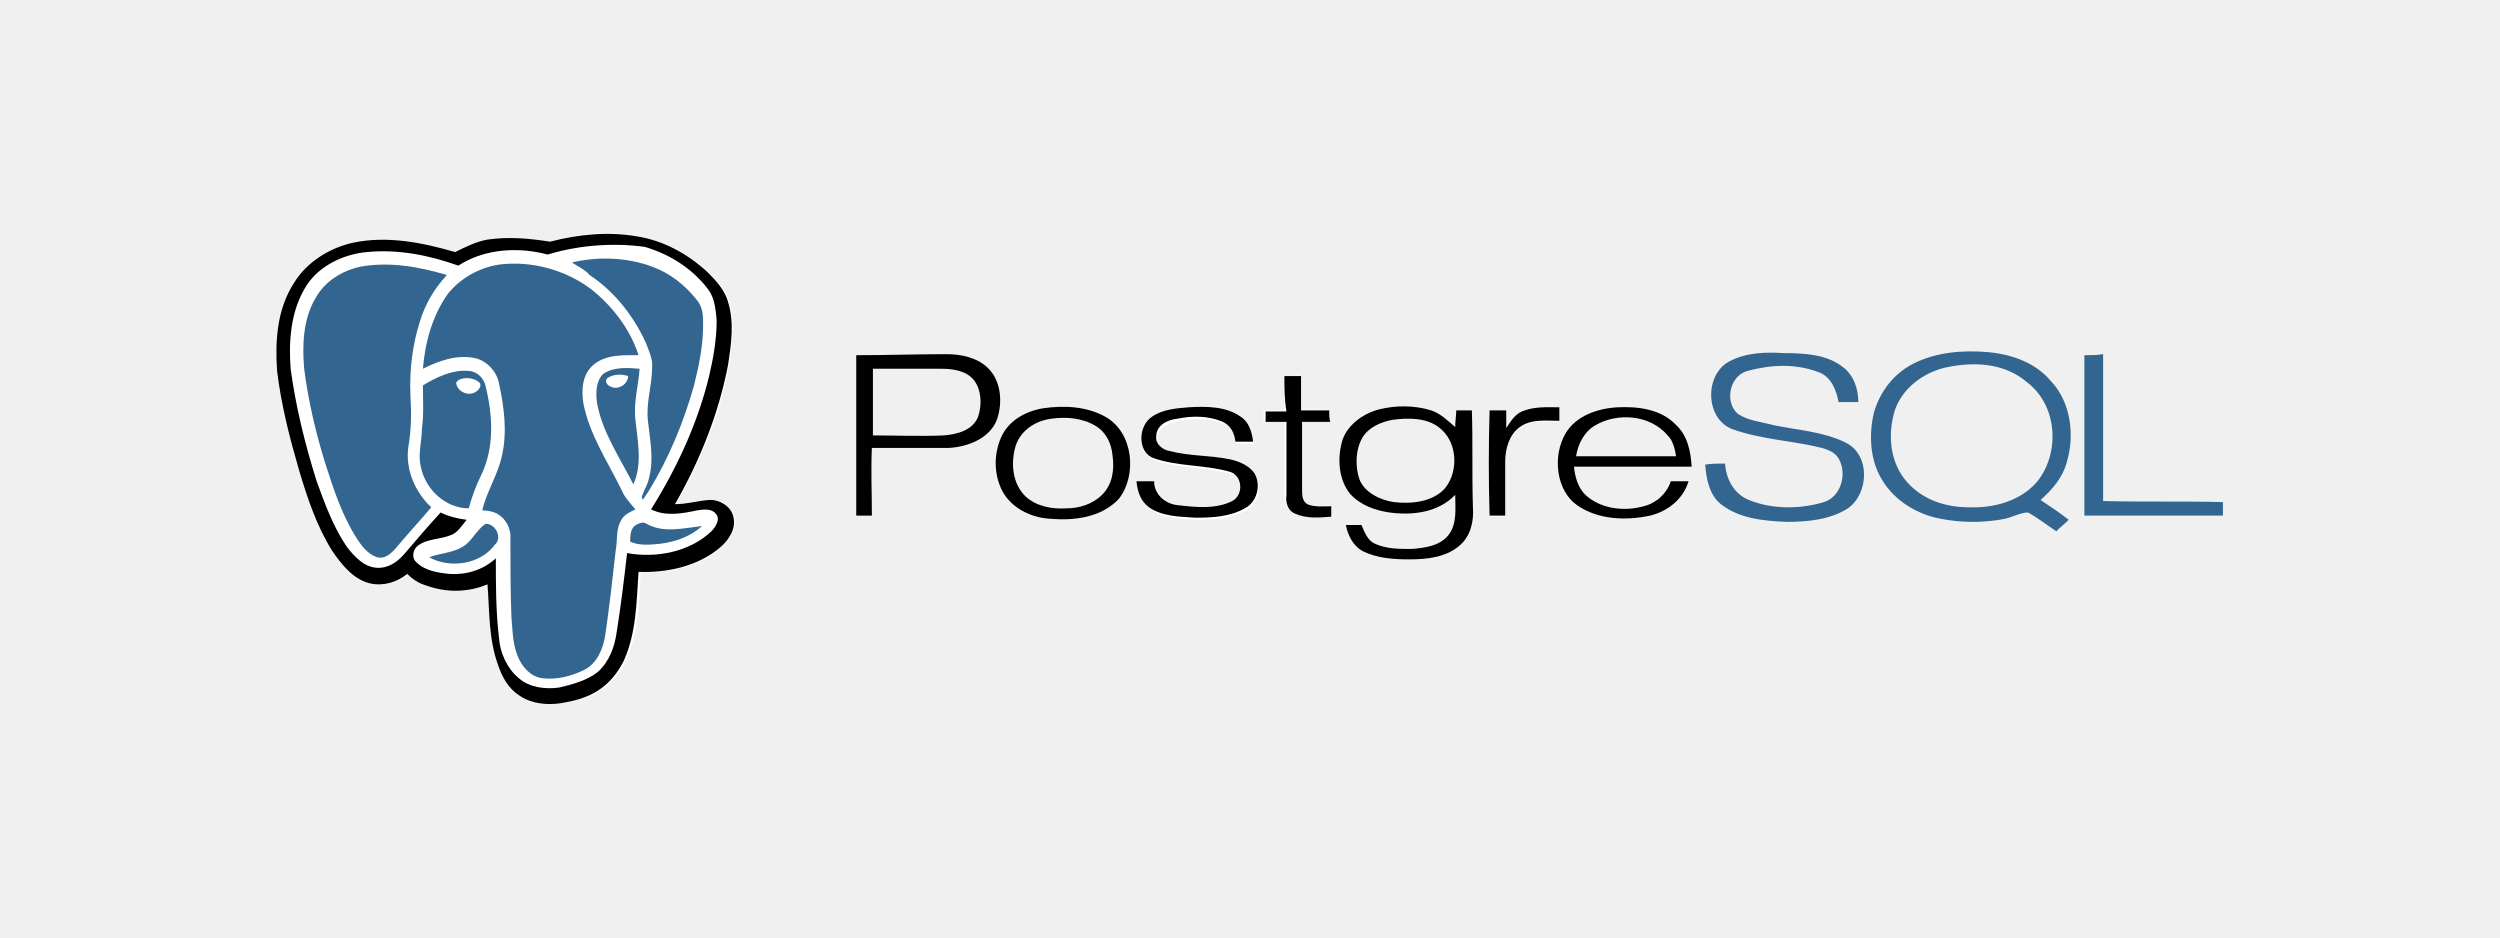
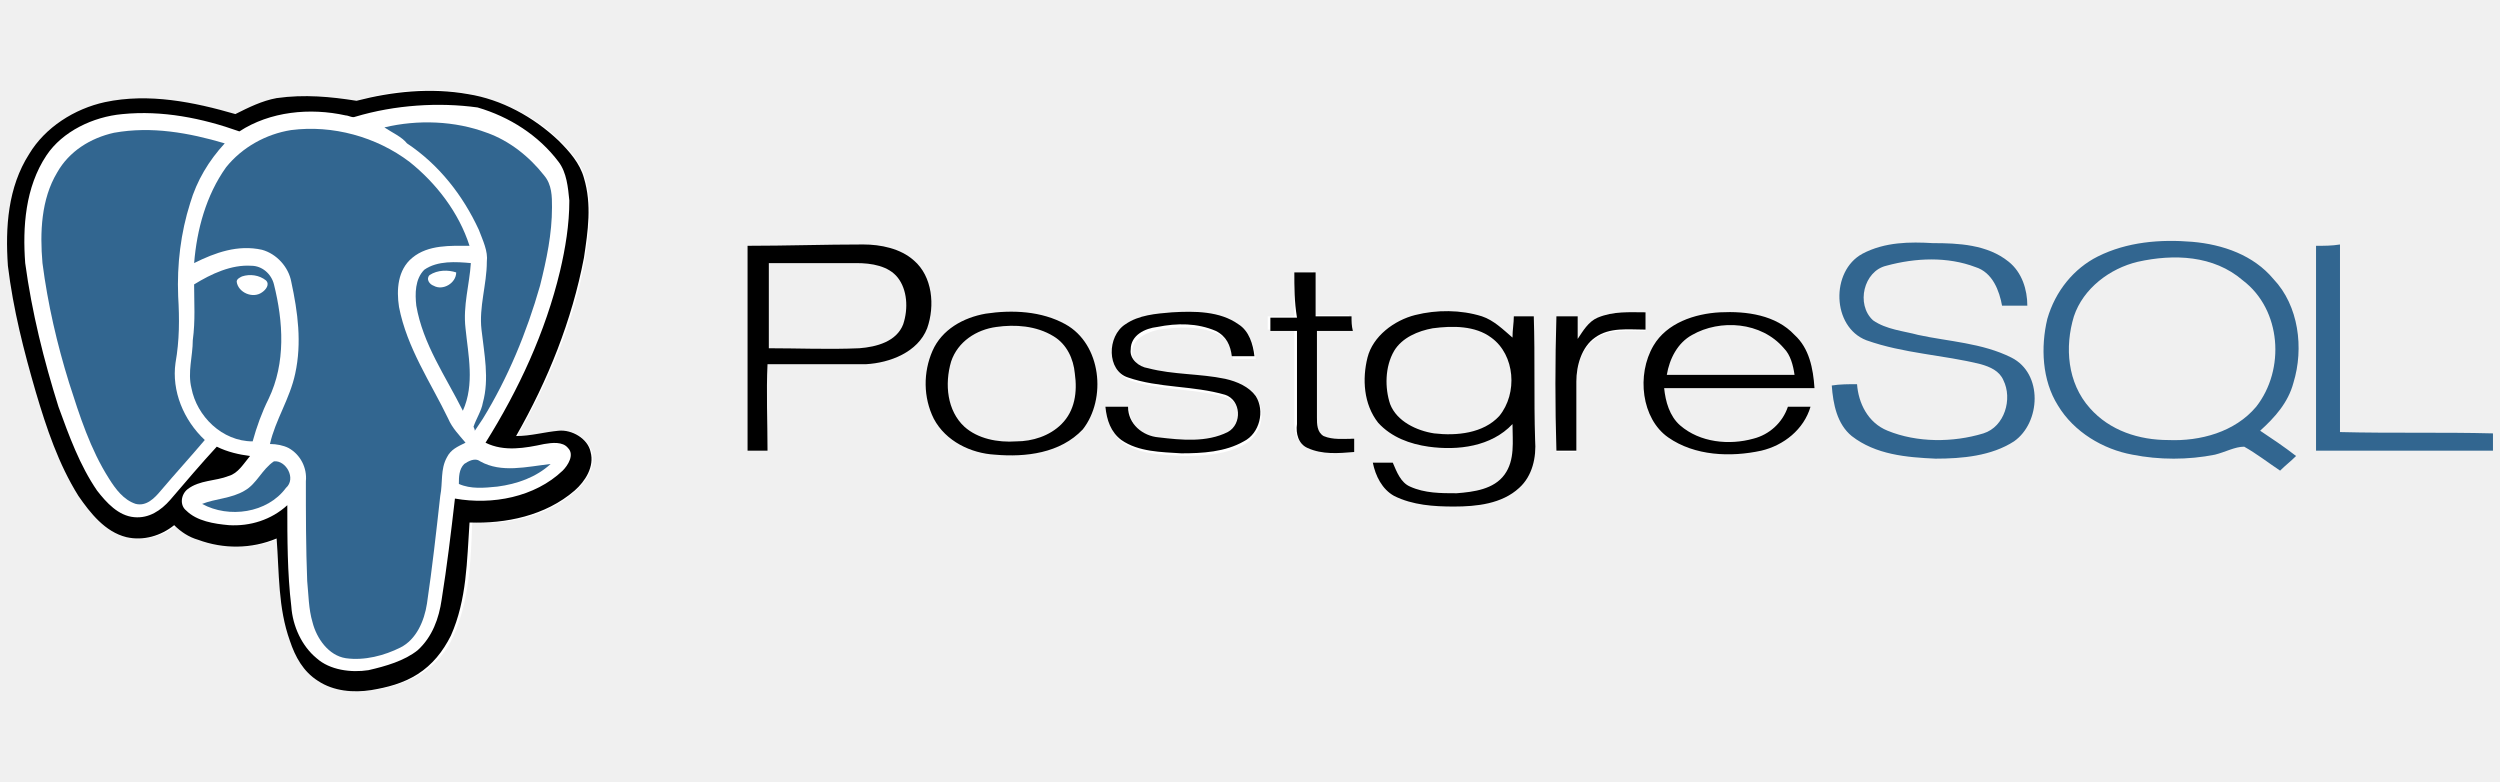
- <svg xmlns="http://www.w3.org/2000/svg" version="1.1" x="0px" y="0px" viewBox="0 0 240 90" enable-background="new 0 0 240 90" xml:space="preserve">
-   <g id="Layer_2" display="none">
-     <rect x="-10" display="inline" fill="none" stroke="#E8E7E7" stroke-width="1.128" stroke-miterlimit="10" width="260" height="90" />
-   </g>
-   <g id="Layer_1">
-     <g>
-       <path fill="#326690" d="M166,34.7c-2.4,1.3-2.3,5.5,0.3,6.5c2.8,1,5.8,1.1,8.6,1.8c0.7,0.2,1.4,0.5,1.7,1.2c0.7,1.4,0.1,3.5-1.5,4    c-2.3,0.7-5,0.7-7.2-0.2c-1.5-0.6-2.2-2.1-2.3-3.5c-0.6,0-1.3,0-1.9,0.1c0.1,1.4,0.4,2.9,1.5,3.8c1.8,1.4,4.1,1.6,6.3,1.7    c2,0,4.2-0.2,5.9-1.3c2-1.4,2.2-5.1-0.2-6.3c-2.2-1.1-4.7-1.2-7-1.7c-1.1-0.3-2.4-0.4-3.4-1.1c-1.3-1.2-0.7-3.7,1-4.1    c2.2-0.6,4.6-0.7,6.7,0.1c1.3,0.4,1.8,1.8,2,2.9c0.6,0,1.2,0,1.9,0c0-1.2-0.4-2.5-1.4-3.3c-1.6-1.3-3.8-1.4-5.7-1.4    C169.6,33.8,167.7,33.8,166,34.7z" />
-       <path d="M94.7,35.2c-1-0.9-2.5-1.2-3.8-1.2c-2.9,0-5.8,0.1-8.7,0.1c0,5.1,0,10.3,0,15.4c0.5,0,1,0,1.5,0c0-2.2-0.1-4.4,0-6.5    c2.5,0,4.9,0,7.4,0c1.8-0.1,3.9-0.9,4.6-2.7C96.3,38.6,96.1,36.4,94.7,35.2z M93.9,40c-0.5,1.3-2,1.7-3.3,1.8    c-2.3,0.1-4.6,0-6.8,0c0-2.1,0-4.3,0-6.4c2.2,0,4.4,0,6.6,0c1.1,0,2.4,0.2,3.1,1.1C94.2,37.4,94.3,38.8,93.9,40z" />
-       <path fill="#326690" d="M200.1,34.1c0,5.1,0,10.2,0,15.4c4.4,0,8.9,0,13.3,0c0-0.4,0-0.8,0-1.3c-3.8-0.1-7.6,0-11.5-0.1    c0-4.7,0-9.4,0-14.1C201.3,34.1,200.7,34.1,200.1,34.1z" />
-       <path fill="#FFFFFF" d="M123.3,36.1c0,1.1,0,2.2,0,3.3c-0.7,0-1.3,0-2,0c0,0.3,0,0.7,0,1c0.7,0,1.4,0,2,0c0,2.3,0,4.7,0,7    c0,0.7,0.2,1.4,0.8,1.8c1.1,0.5,2.3,0.4,3.5,0.3c0-0.3,0-0.7,0-1c-0.8,0.1-1.6,0.2-2.3-0.2c-0.5-0.3-0.4-0.9-0.5-1.4    c0-2.2,0-4.3,0-6.5c0.9,0,1.8,0,2.7,0c0-0.4,0-0.7-0.1-1.1c-0.9,0-1.8,0-2.7,0c0-1.1,0-2.2,0-3.3    C124.4,36.1,123.8,36.1,123.3,36.1z" />
-       <path fill="#FFFFFF" d="M110.6,40c-1.4,0.9-1.4,3.5,0.3,4.2c2.3,0.8,4.9,0.6,7.3,1.3c1.2,0.4,1.3,2.2,0.2,2.8    c-1.6,0.8-3.5,0.7-5.2,0.4c-1.2-0.2-2.2-1-2.3-2.3c-0.6,0-1.2,0-1.7,0c0.2,0.9,0.4,1.9,1.2,2.5c1.3,0.9,3,0.9,4.5,1    c1.6,0,3.3-0.1,4.7-0.9c1.2-0.7,1.6-2.3,0.9-3.4c-0.5-0.8-1.4-1.1-2.3-1.3c-1.9-0.4-3.9-0.4-5.8-0.8c-0.7-0.2-1.3-0.7-1.3-1.4    c0-1,1.1-1.5,2-1.7c1.4-0.2,3-0.3,4.4,0.3c0.8,0.3,1,1.1,1.2,1.9c0.6,0,1.1,0,1.7,0c-0.1-0.9-0.4-1.9-1.2-2.4c-1.5-1-3.3-1-5-0.9    C113,39.2,111.7,39.3,110.6,40z" />
-       <path fill="#FFFFFF" d="M146.1,39.5c-0.7,0.3-1.1,1-1.5,1.7c0-0.6,0-1.2,0-1.7c-0.5,0-1,0-1.6,0c-0.1,3.4,0,6.7,0,10.1    c0.5,0,1,0,1.5,0c0-1.7,0-3.5,0-5.2c0-1.2,0.4-2.6,1.4-3.3c1.1-0.8,2.5-0.6,3.8-0.6c0-0.4,0-0.9,0-1.3    C148.5,39.1,147.3,39,146.1,39.5z" />
-       <path fill="#326690" d="M183.7,34.9c2.2-1.1,4.7-1.3,7.1-1.1c2.3,0.2,4.6,1,6.1,2.8c1.9,2,2.3,5.2,1.5,7.8    c-0.4,1.5-1.4,2.6-2.5,3.6c0.9,0.6,1.8,1.2,2.7,1.9c-0.4,0.4-0.8,0.7-1.2,1.1c-0.9-0.6-1.8-1.3-2.7-1.8c-0.7,0-1.4,0.4-2.2,0.6    c-2,0.4-4.2,0.4-6.2,0c-2.2-0.4-4.4-1.7-5.6-3.7c-1.2-1.9-1.3-4.4-0.8-6.5C180.5,37.5,181.9,35.8,183.7,34.9z M186.7,35.3    c-2.1,0.5-4.1,2-4.8,4.1c-0.7,2.3-0.5,5,1.2,6.9c1.5,1.7,3.7,2.4,5.9,2.4c2.4,0.1,5-0.6,6.6-2.5c2.2-2.8,1.9-7.3-1-9.5    C192.4,34.8,189.4,34.7,186.7,35.3z" />
-       <path d="M123.3,36.1c0.5,0,1,0,1.6,0c0,1.1,0,2.2,0,3.3c0.9,0,1.8,0,2.7,0c0,0.4,0,0.7,0.1,1.1c-0.9,0-1.8,0-2.7,0    c0,2.2,0,4.3,0,6.5c0,0.5,0,1.1,0.5,1.4c0.7,0.3,1.5,0.2,2.3,0.2c0,0.3,0,0.7,0,1c-1.2,0.1-2.4,0.2-3.5-0.3    c-0.7-0.3-0.9-1.1-0.8-1.8c0-2.3,0-4.7,0-7c-0.7,0-1.4,0-2,0c0-0.3,0-0.7,0-1c0.7,0,1.3,0,2,0C123.3,38.3,123.3,37.2,123.3,36.1z" />
-       <path d="M106.1,40c-1.8-1-4-1.1-6-0.8c-1.7,0.3-3.3,1.2-4,2.8c-0.7,1.6-0.7,3.5,0.1,5.1c0.9,1.7,2.8,2.6,4.6,2.7    c2.3,0.2,4.9-0.1,6.6-1.9C109.2,45.6,108.8,41.5,106.1,40z M105.8,47.5c-0.9,0.9-2.2,1.3-3.4,1.3c-1.4,0.1-2.9-0.2-3.9-1.1    c-1.3-1.2-1.5-3.2-1-4.9c0.5-1.5,1.9-2.4,3.4-2.6c1.4-0.2,3-0.1,4.3,0.7c1,0.6,1.5,1.7,1.6,2.8C107,45.1,106.8,46.5,105.8,47.5z" />
-       <path d="M110.6,40c1-0.7,2.3-0.8,3.5-0.9c1.7-0.1,3.6-0.1,5,0.9c0.8,0.5,1.1,1.5,1.2,2.4c-0.6,0-1.1,0-1.7,0    c-0.1-0.8-0.4-1.5-1.2-1.9c-1.4-0.6-2.9-0.6-4.4-0.3c-0.9,0.1-2,0.6-2,1.7c-0.1,0.7,0.6,1.3,1.3,1.4c1.9,0.5,3.9,0.4,5.8,0.8    c0.9,0.2,1.8,0.6,2.3,1.3c0.7,1.1,0.3,2.8-0.9,3.4c-1.4,0.8-3.1,0.9-4.7,0.9c-1.5-0.1-3.2-0.1-4.5-1c-0.8-0.6-1.1-1.5-1.2-2.5    c0.6,0,1.2,0,1.7,0c0,1.3,1.1,2.2,2.3,2.3c1.7,0.2,3.6,0.4,5.2-0.4c1.1-0.6,1-2.4-0.2-2.8c-2.4-0.7-5-0.5-7.3-1.3    C109.2,43.5,109.2,40.9,110.6,40z" />
-       <path d="M132.4,39.3c1.6-0.4,3.4-0.4,5,0.1c0.9,0.3,1.6,1,2.3,1.6c0-0.6,0.1-1.1,0.1-1.6c0.5,0,1,0,1.5,0c0.1,3.1,0,6.2,0.1,9.3    c0.1,1.3-0.2,2.7-1.2,3.6c-1.3,1.2-3.2,1.4-4.9,1.4c-1.5,0-3.1-0.1-4.5-0.8c-0.9-0.5-1.4-1.5-1.6-2.5c0.5,0,1,0,1.5,0    c0.3,0.7,0.6,1.5,1.3,1.8c1.1,0.5,2.3,0.5,3.5,0.5c1.3-0.1,2.8-0.3,3.6-1.4c0.8-1.1,0.6-2.5,0.6-3.8c-1.6,1.7-4.1,2-6.3,1.7    c-1.4-0.2-2.8-0.7-3.8-1.8c-1.1-1.4-1.2-3.3-0.8-4.9C129.2,40.9,130.8,39.7,132.4,39.3z M133.7,40.3c-1.1,0.2-2.3,0.7-2.9,1.7    c-0.7,1.2-0.7,2.8-0.3,4c0.5,1.3,2,2,3.3,2.2c1.7,0.2,3.7,0,4.9-1.3c1.4-1.7,1.2-4.6-0.6-5.9C136.9,40.1,135.2,40.1,133.7,40.3z" />
-       <path d="M146.1,39.5c1.2-0.5,2.4-0.4,3.6-0.4c0,0.4,0,0.9,0,1.3c-1.3,0-2.7-0.2-3.8,0.6c-1,0.7-1.4,2.1-1.4,3.3c0,1.7,0,3.5,0,5.2    c-0.5,0-1,0-1.5,0c-0.1-3.4-0.1-6.7,0-10.1c0.5,0,1,0,1.6,0c0,0.6,0,1.2,0,1.7C145,40.5,145.4,39.8,146.1,39.5z" />
-       <path d="M150.3,41.6c1-1.7,3.1-2.4,5-2.5c2-0.1,4.2,0.2,5.6,1.7c1.1,1,1.4,2.5,1.5,4c-3.8,0-7.5,0-11.3,0c0.1,1,0.4,2.1,1.2,2.8    c1.5,1.3,3.7,1.5,5.5,1c1.2-0.3,2.2-1.2,2.6-2.4c0.6,0,1.2,0,1.7,0c-0.5,1.7-2,2.9-3.7,3.3c-2.3,0.5-5,0.4-7-1    C149.4,47.1,149,43.8,150.3,41.6z M153.2,40.8c-1.1,0.6-1.7,1.8-1.9,3c3.2,0,6.4,0,9.6,0c-0.1-0.7-0.3-1.5-0.8-2    C158.4,39.8,155.3,39.6,153.2,40.8z" />
-       <path fill="#FFFFFF" d="M52.8,23.2c-1.9-0.3-3.9-0.4-5.8-0.1c-1.1,0.2-2.2,0.7-3.1,1.2c-3.1-1-6.6-1.6-9.8-1    c-2.3,0.4-4.5,1.8-5.7,3.9c-1.5,2.5-1.8,5.5-1.6,8.4c0.4,3.2,1.2,6.4,2.1,9.5c0.8,2.7,1.7,5.4,3.2,7.8c0.8,1.3,2,2.7,3.6,3.1    c1.3,0.3,2.6-0.1,3.6-0.9c0.5,0.5,1.1,0.9,1.8,1.1c1.9,0.7,4,0.7,5.9-0.1c0.1,2.6,0,5.3,1,7.7c0.4,1.2,1,2.3,2.1,3    c1.2,0.8,2.6,0.9,4,0.7c1.2-0.2,2.5-0.6,3.5-1.2c1.1-0.7,2-1.7,2.5-2.9c1.2-2.7,1.3-5.6,1.4-8.5c2.8,0.2,5.7-0.5,7.8-2.4    c0.8-0.7,1.5-1.8,1.2-2.9c-0.3-1-1.4-1.7-2.4-1.6c-1.1,0.1-2.1,0.4-3.2,0.4c2.4-4.2,4.3-8.7,5.1-13.4c0.3-2,0.6-4,0-6    c-0.3-1.1-1.1-2-1.9-2.8c-1.8-1.8-4.3-3-6.8-3.5C58.4,22.1,55.5,22.4,52.8,23.2z" />
-       <path fill="#FFFFFF" d="M52.7,24.4c3-0.9,6.2-1.2,9.2-0.3c2.4,0.7,4.6,2.1,6.1,4.1c0.6,0.8,0.8,1.9,0.8,2.9    c0.1,1.8-0.3,3.6-0.7,5.3c-1.1,4.6-3.1,8.9-5.6,12.9c1.4,0.6,3,0.3,4.4,0.1c0.6-0.1,1.4-0.3,1.8,0.3c0.4,0.6,0,1.3-0.4,1.7    c-2.1,2.1-5.3,2.6-8.1,2.1c-0.3,2.5-0.6,5-1,7.6c-0.2,1.4-0.7,2.9-1.8,3.8c-1,0.9-2.4,1.3-3.7,1.5c-1.3,0.2-2.9,0.1-3.9-0.9    c-1.1-1-1.8-2.5-1.9-3.9c-0.3-2.5-0.3-5.1-0.3-7.6c-1.2,1-2.8,1.6-4.4,1.5c-1.1-0.1-2.4-0.3-3.2-1.1c-0.5-0.4-0.4-1.2,0.1-1.6    c0.9-0.7,2.1-0.6,3.1-1c0.8-0.2,1.2-1,1.6-1.5c-0.9-0.1-1.8-0.3-2.5-0.7c-1.2,1.3-2.4,2.7-3.5,4c-0.7,0.8-1.6,1.5-2.7,1.3    c-1.2-0.2-2.1-1.1-2.8-2c-1.3-1.9-2.2-4.1-2.9-6.3c-1.1-3.6-2-7.2-2.5-10.9c-0.3-2.8,0-5.8,1.6-8.1c1.3-1.9,3.5-2.9,5.7-3.1    c3-0.3,6,0.3,8.8,1.3c2.3-1.5,5.3-1.8,8-1.2C52.3,24.4,52.5,24.5,52.7,24.4z M54.9,25.2c0.6,0.4,1.2,0.7,1.8,1.1    c2.4,1.6,4.3,3.9,5.4,6.5c0.3,0.8,0.7,1.5,0.6,2.4c0,1.7-0.6,3.4-0.4,5.1c0.2,1.8,0.6,3.7,0.1,5.5c-0.1,0.6-0.5,1.2-0.7,1.8    c0,0.1,0.1,0.3,0.1,0.3c0.2-0.3,0.4-0.6,0.6-0.9c1.9-3.1,3.3-6.5,4.3-10c0.5-1.9,0.9-3.9,0.9-5.9c0-0.8-0.1-1.7-0.6-2.4    c-1.1-1.4-2.6-2.5-4.3-3.2C60.2,24.7,57.5,24.6,54.9,25.2z M47.9,25.4c-1.9,0.2-3.7,1.3-4.8,2.8c-1.5,2.1-2.2,4.7-2.4,7.2    c1.6-0.7,3.3-1.4,5.1-1c1.1,0.3,2,1.3,2.2,2.4c0.5,2.3,0.8,4.6,0.3,6.9c-0.4,1.8-1.5,3.4-1.9,5.3c0.5,0,1,0.1,1.4,0.3    c0.9,0.5,1.4,1.5,1.3,2.5c-0.1,2.5-0.1,5,0.1,7.5c0.1,1,0.1,2.1,0.4,3.1c0.4,1.2,1.2,2.4,2.5,2.7c1.4,0.2,2.8-0.2,4.1-0.8    c1.2-0.6,1.8-2,2-3.3c0.4-2.7,0.7-5.4,1-8.1c0.1-1-0.1-2,0.5-2.9c0.3-0.6,0.9-0.8,1.4-1.1c-0.4-0.6-0.9-1.2-1.3-1.8    c-1.3-2.8-3.1-5.4-3.7-8.4c-0.2-1.3-0.1-2.8,1-3.7c1.2-1,2.8-0.9,4.3-0.9c-0.9-2.5-2.5-4.7-4.5-6.3C54.3,25.9,51,25,47.9,25.4z     M34.6,25.6c-1.7,0.3-3.4,1.3-4.3,2.9c-1.2,2.1-1.3,4.5-1.1,6.8c0.4,3,1.1,6,2,9c0.8,2.5,1.6,5,3,7.2c0.5,0.8,1.1,1.6,2,1.9    c0.8,0.2,1.4-0.5,1.9-1c1-1.3,2.2-2.5,3.3-3.8c-1.6-1.4-2.4-3.6-2.2-5.8c0.2-1.6,0.3-3.3,0.2-5c-0.2-2.3,0.2-4.7,0.9-7    c0.5-1.7,1.4-3.2,2.6-4.5C40.2,25.7,37.3,25.1,34.6,25.6z M57.9,35.9c-0.8,0.6-0.8,1.8-0.6,2.7c0.6,2.9,2.3,5.3,3.5,7.9    c1-1.9,0.4-4.1,0.2-6.2c-0.2-1.7,0.3-3.3,0.4-4.9C60.3,35.4,59,35.2,57.9,35.9z M40.6,37c0,1.4,0.1,2.8,0,4.1    c-0.1,1.2-0.4,2.4-0.1,3.6c0.4,2.2,2.3,4,4.6,4c0.3-1.1,0.7-2.2,1.2-3.2c1.4-2.7,1.1-5.8,0.4-8.6c-0.2-0.8-0.9-1.4-1.7-1.4    C43.4,35.5,41.9,36.2,40.6,37z M60.9,50.5c-0.4,0.4-0.4,1-0.4,1.5c0.9,0.3,1.9,0.3,2.9,0.2c1.4-0.2,2.9-0.6,4-1.7    c-1.7,0.2-3.6,0.6-5.3-0.2C61.7,50.1,61.2,50.3,60.9,50.5z M44.4,52.5c-1,0.6-2.2,0.5-3.1,1c2,1,4.9,0.7,6.3-1.2    c0.7-0.7,0-2.1-0.9-2C45.7,50.9,45.3,52,44.4,52.5z" />
-       <path fill="#FFFFFF" d="M58.3,36.3c0.6-0.4,1.4-0.4,2-0.2c0,0.8-1,1.4-1.7,1C58.4,37,58,36.6,58.3,36.3z" />
-       <path fill="#FFFFFF" d="M44.2,36.4c0.6-0.2,1.3-0.1,1.8,0.3c0.3,0.3,0,0.8-0.3,0.9c-0.7,0.5-1.8,0-1.9-0.8    C43.8,36.6,44,36.4,44.2,36.4z" />
-       <path fill="#326690" d="M54.9,25.2c2.5-0.6,5.3-0.5,7.7,0.4c1.7,0.6,3.2,1.8,4.3,3.2c0.6,0.7,0.6,1.6,0.6,2.4c0,2-0.4,3.9-0.9,5.9    c-1,3.5-2.4,6.9-4.3,10c-0.2,0.3-0.4,0.6-0.6,0.9c0-0.1-0.1-0.3-0.1-0.3c0.2-0.6,0.6-1.2,0.7-1.8c0.5-1.8,0.1-3.7-0.1-5.5    c-0.2-1.7,0.4-3.4,0.4-5.1c0.1-0.8-0.3-1.6-0.6-2.4c-1.2-2.6-3-4.9-5.4-6.5C56.2,25.9,55.5,25.6,54.9,25.2z" />
-       <path fill="#326690" d="M47.9,25.4c3.1-0.4,6.4,0.5,8.9,2.4c2,1.6,3.7,3.8,4.5,6.3C59.9,34.1,58.2,34,57,35    c-1.1,0.9-1.2,2.4-1,3.7c0.6,3.1,2.4,5.7,3.7,8.4c0.3,0.7,0.8,1.2,1.3,1.8c-0.6,0.3-1.1,0.5-1.4,1.1c-0.5,0.9-0.3,1.9-0.5,2.9    c-0.3,2.7-0.6,5.4-1,8.1c-0.2,1.3-0.8,2.7-2,3.3c-1.2,0.6-2.7,1-4.1,0.8c-1.3-0.2-2.2-1.5-2.5-2.7c-0.3-1-0.3-2.1-0.4-3.1    c-0.1-2.5-0.1-5-0.1-7.5c0.1-1-0.4-2-1.3-2.5c-0.4-0.2-0.9-0.3-1.4-0.3c0.4-1.8,1.5-3.4,1.9-5.3c0.5-2.3,0.2-4.6-0.3-6.9    c-0.2-1.1-1.1-2.1-2.2-2.4c-1.8-0.4-3.5,0.2-5.1,1c0.2-2.5,0.9-5.1,2.4-7.2C44.2,26.7,46,25.7,47.9,25.4z" />
-       <path fill="#326690" d="M34.6,25.6c2.8-0.5,5.6,0,8.3,0.8c-1.2,1.3-2.1,2.8-2.6,4.5c-0.7,2.2-1,4.6-0.9,7c0.1,1.7,0.1,3.3-0.2,5    c-0.3,2.1,0.6,4.3,2.2,5.8c-1.1,1.3-2.2,2.5-3.3,3.8c-0.5,0.6-1.1,1.2-1.9,1c-0.9-0.3-1.5-1.1-2-1.9c-1.4-2.2-2.2-4.7-3-7.2    c-0.9-2.9-1.6-5.9-2-9c-0.2-2.3-0.1-4.8,1.1-6.8C31.2,27,32.8,26,34.6,25.6z" />
-       <path fill="#326690" d="M57.9,35.9c1-0.7,2.4-0.6,3.5-0.5c-0.1,1.6-0.6,3.2-0.4,4.9c0.2,2,0.7,4.2-0.2,6.2c-1.3-2.6-3-5-3.5-7.9    C57.2,37.7,57.2,36.6,57.9,35.9z M58.3,36.3c-0.3,0.3,0,0.7,0.3,0.8c0.7,0.4,1.7-0.2,1.7-1C59.7,35.9,58.9,35.9,58.3,36.3z" />
-       <path fill="#326690" d="M40.6,37c1.3-0.8,2.8-1.5,4.3-1.4c0.8,0,1.5,0.6,1.7,1.4c0.7,2.8,0.9,5.9-0.4,8.6c-0.5,1-0.9,2.1-1.2,3.2    c-2.3,0-4.2-1.9-4.6-4c-0.3-1.2,0.1-2.4,0.1-3.6C40.7,39.7,40.6,38.4,40.6,37z M44.2,36.4c-0.2,0.1-0.4,0.2-0.4,0.4    c0.1,0.8,1.2,1.3,1.9,0.8c0.3-0.2,0.6-0.6,0.3-0.9C45.5,36.3,44.8,36.2,44.2,36.4z" />
-       <path fill="#326690" d="M60.9,50.5c0.3-0.2,0.8-0.5,1.2-0.2c1.6,0.9,3.5,0.4,5.3,0.2c-1.1,1-2.5,1.5-4,1.7c-1,0.1-2,0.2-2.9-0.2    C60.5,51.5,60.5,50.9,60.9,50.5z" />
-       <path fill="#326690" d="M44.4,52.5c0.9-0.5,1.3-1.6,2.2-2.2c0.9-0.1,1.7,1.3,0.9,2c-1.4,1.9-4.3,2.3-6.3,1.2    C42.2,53.1,43.4,53.1,44.4,52.5z" />
-       <path d="M52.8,23.2c2.7-0.7,5.6-1,8.4-0.5c2.5,0.4,4.9,1.7,6.8,3.5c0.8,0.8,1.6,1.7,1.9,2.8c0.6,2,0.3,4,0,6    c-0.9,4.7-2.7,9.2-5.1,13.4c1.1,0,2.1-0.3,3.2-0.4c1-0.1,2.2,0.6,2.4,1.6c0.3,1.1-0.4,2.2-1.2,2.9C67,54.4,64,55,61.3,54.9    c-0.2,2.9-0.2,5.8-1.4,8.5c-0.6,1.2-1.4,2.2-2.5,2.9c-1.1,0.7-2.3,1-3.5,1.2c-1.3,0.2-2.8,0.1-4-0.7c-1.1-0.7-1.7-1.8-2.1-3    c-0.9-2.5-0.8-5.1-1-7.7c-1.9,0.8-4,0.8-5.9,0.1c-0.7-0.2-1.3-0.6-1.8-1.1c-1,0.8-2.3,1.2-3.6,0.9c-1.6-0.4-2.7-1.8-3.6-3.1    c-1.5-2.4-2.4-5.1-3.2-7.8c-0.9-3.1-1.7-6.2-2.1-9.5c-0.2-2.9,0-5.9,1.6-8.4c1.2-2,3.4-3.4,5.7-3.9c3.3-0.7,6.7,0,9.8,0.9    c1-0.5,2-1,3.1-1.2C48.9,22.7,50.9,22.9,52.8,23.2z M52.7,24.4c-0.2,0.1-0.5-0.1-0.7-0.1c-2.7-0.6-5.7-0.3-8,1.2    c-2.8-1-5.8-1.6-8.8-1.3c-2.2,0.2-4.5,1.3-5.7,3.1c-1.6,2.4-1.8,5.4-1.6,8.1c0.5,3.7,1.4,7.3,2.5,10.8c0.8,2.2,1.6,4.4,2.9,6.3    c0.7,0.9,1.6,1.9,2.8,2c1.1,0.1,2-0.5,2.7-1.3c1.2-1.4,2.3-2.7,3.5-4c0.8,0.4,1.7,0.6,2.5,0.7c-0.5,0.6-0.9,1.3-1.6,1.5    c-1,0.4-2.2,0.3-3.1,1c-0.5,0.4-0.6,1.2-0.1,1.6c0.8,0.8,2.1,1,3.2,1.1c1.6,0.1,3.2-0.4,4.4-1.5c0,2.5,0,5.1,0.3,7.6    c0.1,1.5,0.8,3,1.9,3.9c1,0.9,2.6,1.1,3.9,0.9c1.3-0.3,2.7-0.7,3.7-1.5c1.1-1,1.6-2.4,1.8-3.8c0.4-2.5,0.7-5,1-7.6    c2.8,0.5,6-0.1,8.1-2.1c0.4-0.4,0.9-1.2,0.4-1.7c-0.4-0.5-1.2-0.4-1.8-0.3c-1.4,0.3-3,0.6-4.4-0.1c2.5-4,4.5-8.3,5.6-12.9    c0.4-1.7,0.7-3.5,0.7-5.3c-0.1-1-0.2-2.1-0.8-2.9c-1.5-2-3.7-3.4-6.1-4.1C59,23.3,55.7,23.5,52.7,24.4z" />
+ <svg xmlns="http://www.w3.org/2000/svg" width="160" height="50">
+   <g>
+     <g display="none" id="Layer_2">
+       <rect id="svg_1" height="90" width="260" stroke-miterlimit="10" stroke-width="1.128" stroke="#E8E7E7" fill="none" x="-10" />
+     </g>
+     <g stroke="null" id="Layer_1">
+       <g stroke="null" id="svg_2">
+         <path stroke="null" id="svg_3" d="m119.192,16.242c-2.043,1.107 -1.958,4.683 0.255,5.534c2.384,0.851 4.938,0.937 7.322,1.533c0.596,0.17 1.192,0.426 1.447,1.022c0.596,1.192 0.085,2.98 -1.277,3.406c-1.958,0.596 -4.257,0.596 -6.13,-0.17c-1.277,-0.511 -1.873,-1.788 -1.958,-2.98c-0.511,0 -1.107,0 -1.618,0.085c0.085,1.192 0.341,2.469 1.277,3.235c1.533,1.192 3.491,1.362 5.364,1.447c1.703,0 3.576,-0.17 5.023,-1.107c1.703,-1.192 1.873,-4.342 -0.17,-5.364c-1.873,-0.937 -4.002,-1.022 -5.96,-1.447c-0.937,-0.255 -2.043,-0.341 -2.895,-0.937c-1.107,-1.022 -0.596,-3.15 0.851,-3.491c1.873,-0.511 3.917,-0.596 5.705,0.085c1.107,0.341 1.533,1.533 1.703,2.469c0.511,0 1.022,0 1.618,0c0,-1.022 -0.341,-2.129 -1.192,-2.81c-1.362,-1.107 -3.235,-1.192 -4.853,-1.192c-1.447,-0.085 -3.065,-0.085 -4.513,0.681z" fill="#326690" />
+         <path stroke="null" id="svg_4" d="m58.486,16.668c-0.851,-0.766 -2.129,-1.022 -3.235,-1.022c-2.469,0 -4.938,0.085 -7.407,0.085c0,4.342 0,8.77 0,13.112c0.426,0 0.851,0 1.277,0c0,-1.873 -0.085,-3.746 0,-5.534c2.129,0 4.172,0 6.3,0c1.533,-0.085 3.321,-0.766 3.917,-2.299c0.511,-1.447 0.341,-3.321 -0.851,-4.342zm-0.681,4.087c-0.426,1.107 -1.703,1.447 -2.81,1.533c-1.958,0.085 -3.917,0 -5.79,0c0,-1.788 0,-3.661 0,-5.449c1.873,0 3.746,0 5.619,0c0.937,0 2.043,0.17 2.639,0.937c0.596,0.766 0.681,1.958 0.341,2.98z" />
+         <path stroke="null" id="svg_5" d="m148.226,15.732c0,4.342 0,8.684 0,13.112c3.746,0 7.578,0 11.324,0c0,-0.341 0,-0.681 0,-1.107c-3.235,-0.085 -6.471,0 -9.791,-0.085c0,-4.002 0,-8.003 0,-12.005c-0.511,0.085 -1.022,0.085 -1.533,0.085z" fill="#326690" />
+         <path stroke="null" id="svg_6" d="m82.837,17.434c0,0.937 0,1.873 0,2.81c-0.596,0 -1.107,0 -1.703,0c0,0.255 0,0.596 0,0.851c0.596,0 1.192,0 1.703,0c0,1.958 0,4.002 0,5.96c0,0.596 0.17,1.192 0.681,1.533c0.937,0.426 1.958,0.341 2.98,0.255c0,-0.255 0,-0.596 0,-0.851c-0.681,0.085 -1.362,0.17 -1.958,-0.17c-0.426,-0.255 -0.341,-0.766 -0.426,-1.192c0,-1.873 0,-3.661 0,-5.534c0.766,0 1.533,0 2.299,0c0,-0.341 0,-0.596 -0.085,-0.937c-0.766,0 -1.533,0 -2.299,0c0,-0.937 0,-1.873 0,-2.81c-0.255,0.085 -0.766,0.085 -1.192,0.085z" fill="#FFFFFF" />
+         <path stroke="null" id="svg_7" d="m72.024,20.755c-1.192,0.766 -1.192,2.98 0.255,3.576c1.958,0.681 4.172,0.511 6.215,1.107c1.022,0.341 1.107,1.873 0.17,2.384c-1.362,0.681 -2.98,0.596 -4.427,0.341c-1.022,-0.17 -1.873,-0.851 -1.958,-1.958c-0.511,0 -1.022,0 -1.447,0c0.17,0.766 0.341,1.618 1.022,2.129c1.107,0.766 2.554,0.766 3.831,0.851c1.362,0 2.81,-0.085 4.002,-0.766c1.022,-0.596 1.362,-1.958 0.766,-2.895c-0.426,-0.681 -1.192,-0.937 -1.958,-1.107c-1.618,-0.341 -3.321,-0.341 -4.938,-0.681c-0.596,-0.17 -1.107,-0.596 -1.107,-1.192c0,-0.851 0.937,-1.277 1.703,-1.447c1.192,-0.17 2.554,-0.255 3.746,0.255c0.681,0.255 0.851,0.937 1.022,1.618c0.511,0 0.937,0 1.447,0c-0.085,-0.766 -0.341,-1.618 -1.022,-2.043c-1.277,-0.851 -2.81,-0.851 -4.257,-0.766c-1.022,-0.085 -2.129,0 -3.065,0.596z" fill="#FFFFFF" />
+         <path stroke="null" id="svg_8" d="m102.249,20.329c-0.596,0.255 -0.937,0.851 -1.277,1.447c0,-0.511 0,-1.022 0,-1.447c-0.426,0 -0.851,0 -1.362,0c-0.085,2.895 0,5.705 0,8.599c0.426,0 0.851,0 1.277,0c0,-1.447 0,-2.98 0,-4.427c0,-1.022 0.341,-2.214 1.192,-2.81c0.937,-0.681 2.129,-0.511 3.235,-0.511c0,-0.341 0,-0.766 0,-1.107c-1.022,-0.085 -2.043,-0.17 -3.065,0.255z" fill="#FFFFFF" />
+         <path stroke="null" id="svg_9" d="m134.263,16.413c1.873,-0.937 4.002,-1.107 6.045,-0.937c1.958,0.17 3.917,0.851 5.194,2.384c1.618,1.703 1.958,4.427 1.277,6.641c-0.341,1.277 -1.192,2.214 -2.129,3.065c0.766,0.511 1.533,1.022 2.299,1.618c-0.341,0.341 -0.681,0.596 -1.022,0.937c-0.766,-0.511 -1.533,-1.107 -2.299,-1.533c-0.596,0 -1.192,0.341 -1.873,0.511c-1.703,0.341 -3.576,0.341 -5.279,0c-1.873,-0.341 -3.746,-1.447 -4.768,-3.15c-1.022,-1.618 -1.107,-3.746 -0.681,-5.534c0.511,-1.788 1.703,-3.235 3.235,-4.002zm2.554,0.341c-1.788,0.426 -3.491,1.703 -4.087,3.491c-0.596,1.958 -0.426,4.257 1.022,5.875c1.277,1.447 3.15,2.043 5.023,2.043c2.043,0.085 4.257,-0.511 5.619,-2.129c1.873,-2.384 1.618,-6.215 -0.851,-8.088c-1.873,-1.618 -4.427,-1.703 -6.726,-1.192z" fill="#326690" />
+         <path stroke="null" id="svg_10" d="m82.837,17.434c0.426,0 0.851,0 1.362,0c0,0.937 0,1.873 0,2.81c0.766,0 1.533,0 2.299,0c0,0.341 0,0.596 0.085,0.937c-0.766,0 -1.533,0 -2.299,0c0,1.873 0,3.661 0,5.534c0,0.426 0,0.937 0.426,1.192c0.596,0.255 1.277,0.17 1.958,0.17c0,0.255 0,0.596 0,0.851c-1.022,0.085 -2.043,0.17 -2.98,-0.255c-0.596,-0.255 -0.766,-0.937 -0.681,-1.533c0,-1.958 0,-4.002 0,-5.96c-0.596,0 -1.192,0 -1.703,0c0,-0.255 0,-0.596 0,-0.851c0.596,0 1.107,0 1.703,0c-0.17,-1.022 -0.17,-1.958 -0.17,-2.895z" />
+         <path stroke="null" id="svg_11" d="m68.193,20.755c-1.533,-0.851 -3.406,-0.937 -5.109,-0.681c-1.447,0.255 -2.81,1.022 -3.406,2.384c-0.596,1.362 -0.596,2.98 0.085,4.342c0.766,1.447 2.384,2.214 3.917,2.299c1.958,0.17 4.172,-0.085 5.619,-1.618c1.533,-1.958 1.192,-5.449 -1.107,-6.726zm-0.255,6.386c-0.766,0.766 -1.873,1.107 -2.895,1.107c-1.192,0.085 -2.469,-0.17 -3.321,-0.937c-1.107,-1.022 -1.277,-2.725 -0.851,-4.172c0.426,-1.277 1.618,-2.043 2.895,-2.214c1.192,-0.17 2.554,-0.085 3.661,0.596c0.851,0.511 1.277,1.447 1.362,2.384c0.17,1.192 0,2.384 -0.851,3.235z" />
+         <path stroke="null" id="svg_12" d="m72.024,20.755c0.851,-0.596 1.958,-0.681 2.98,-0.766c1.447,-0.085 3.065,-0.085 4.257,0.766c0.681,0.426 0.937,1.277 1.022,2.043c-0.511,0 -0.937,0 -1.447,0c-0.085,-0.681 -0.341,-1.277 -1.022,-1.618c-1.192,-0.511 -2.469,-0.511 -3.746,-0.255c-0.766,0.085 -1.703,0.511 -1.703,1.447c-0.085,0.596 0.511,1.107 1.107,1.192c1.618,0.426 3.321,0.341 4.938,0.681c0.766,0.17 1.533,0.511 1.958,1.107c0.596,0.937 0.255,2.384 -0.766,2.895c-1.192,0.681 -2.639,0.766 -4.002,0.766c-1.277,-0.085 -2.725,-0.085 -3.831,-0.851c-0.681,-0.511 -0.937,-1.277 -1.022,-2.129c0.511,0 1.022,0 1.447,0c0,1.107 0.937,1.873 1.958,1.958c1.447,0.17 3.065,0.341 4.427,-0.341c0.937,-0.511 0.851,-2.043 -0.17,-2.384c-2.043,-0.596 -4.257,-0.426 -6.215,-1.107c-1.362,-0.426 -1.362,-2.639 -0.17,-3.406z" />
+         <path stroke="null" id="svg_13" d="m90.585,20.159c1.362,-0.341 2.895,-0.341 4.257,0.085c0.766,0.255 1.362,0.851 1.958,1.362c0,-0.511 0.085,-0.937 0.085,-1.362c0.426,0 0.851,0 1.277,0c0.085,2.639 0,5.279 0.085,7.918c0.085,1.107 -0.17,2.299 -1.022,3.065c-1.107,1.022 -2.725,1.192 -4.172,1.192c-1.277,0 -2.639,-0.085 -3.831,-0.681c-0.766,-0.426 -1.192,-1.277 -1.362,-2.129c0.426,0 0.851,0 1.277,0c0.255,0.596 0.511,1.277 1.107,1.533c0.937,0.426 1.958,0.426 2.98,0.426c1.107,-0.085 2.384,-0.255 3.065,-1.192c0.681,-0.937 0.511,-2.129 0.511,-3.235c-1.362,1.447 -3.491,1.703 -5.364,1.447c-1.192,-0.17 -2.384,-0.596 -3.235,-1.533c-0.937,-1.192 -1.022,-2.81 -0.681,-4.172c0.341,-1.362 1.703,-2.384 3.065,-2.725zm1.107,0.851c-0.937,0.17 -1.958,0.596 -2.469,1.447c-0.596,1.022 -0.596,2.384 -0.255,3.406c0.426,1.107 1.703,1.703 2.81,1.873c1.447,0.17 3.15,0 4.172,-1.107c1.192,-1.447 1.022,-3.917 -0.511,-5.023c-1.022,-0.766 -2.469,-0.766 -3.746,-0.596z" />
+         <path stroke="null" id="svg_14" d="m102.249,20.329c1.022,-0.426 2.043,-0.341 3.065,-0.341c0,0.341 0,0.766 0,1.107c-1.107,0 -2.299,-0.17 -3.235,0.511c-0.851,0.596 -1.192,1.788 -1.192,2.81c0,1.447 0,2.98 0,4.427c-0.426,0 -0.851,0 -1.277,0c-0.085,-2.895 -0.085,-5.705 0,-8.599c0.426,0 0.851,0 1.362,0c0,0.511 0,1.022 0,1.447c0.341,-0.511 0.681,-1.107 1.277,-1.362z" />
+         <path stroke="null" id="svg_15" d="m105.825,22.117c0.851,-1.447 2.639,-2.043 4.257,-2.129c1.703,-0.085 3.576,0.17 4.768,1.447c0.937,0.851 1.192,2.129 1.277,3.406c-3.235,0 -6.386,0 -9.621,0c0.085,0.851 0.341,1.788 1.022,2.384c1.277,1.107 3.15,1.277 4.683,0.851c1.022,-0.255 1.873,-1.022 2.214,-2.043c0.511,0 1.022,0 1.447,0c-0.426,1.447 -1.703,2.469 -3.15,2.81c-1.958,0.426 -4.257,0.341 -5.96,-0.851c-1.703,-1.192 -2.043,-4.002 -0.937,-5.875zm2.469,-0.681c-0.937,0.511 -1.447,1.533 -1.618,2.554c2.725,0 5.449,0 8.174,0c-0.085,-0.596 -0.255,-1.277 -0.681,-1.703c-1.447,-1.703 -4.087,-1.873 -5.875,-0.851z" />
+         <path stroke="null" id="svg_16" d="m22.812,6.451c-1.618,-0.255 -3.321,-0.341 -4.938,-0.085c-0.937,0.17 -1.873,0.596 -2.639,1.022c-2.639,-0.851 -5.619,-1.362 -8.344,-0.851c-1.958,0.341 -3.831,1.533 -4.853,3.321c-1.277,2.129 -1.533,4.683 -1.362,7.152c0.341,2.725 1.022,5.449 1.788,8.088c0.681,2.299 1.447,4.598 2.725,6.641c0.681,1.107 1.703,2.299 3.065,2.639c1.107,0.255 2.214,-0.085 3.065,-0.766c0.426,0.426 0.937,0.766 1.533,0.937c1.618,0.596 3.406,0.596 5.023,-0.085c0.085,2.214 0,4.513 0.851,6.556c0.341,1.022 0.851,1.958 1.788,2.554c1.022,0.681 2.214,0.766 3.406,0.596c1.022,-0.17 2.129,-0.511 2.98,-1.022c0.937,-0.596 1.703,-1.447 2.129,-2.469c1.022,-2.299 1.107,-4.768 1.192,-7.237c2.384,0.17 4.853,-0.426 6.641,-2.043c0.681,-0.596 1.277,-1.533 1.022,-2.469c-0.255,-0.851 -1.192,-1.447 -2.043,-1.362c-0.937,0.085 -1.788,0.341 -2.725,0.341c2.043,-3.576 3.661,-7.407 4.342,-11.409c0.255,-1.703 0.511,-3.406 0,-5.109c-0.255,-0.937 -0.937,-1.703 -1.618,-2.384c-1.533,-1.533 -3.661,-2.554 -5.79,-2.98c-2.469,-0.511 -4.938,-0.255 -7.237,0.426z" fill="#FFFFFF" />
+         <path stroke="null" id="svg_17" d="m22.727,7.473c2.554,-0.766 5.279,-1.022 7.833,-0.255c2.043,0.596 3.917,1.788 5.194,3.491c0.511,0.681 0.681,1.618 0.681,2.469c0.085,1.533 -0.255,3.065 -0.596,4.513c-0.937,3.917 -2.639,7.578 -4.768,10.983c1.192,0.511 2.554,0.255 3.746,0.085c0.511,-0.085 1.192,-0.255 1.533,0.255c0.341,0.511 0,1.107 -0.341,1.447c-1.788,1.788 -4.513,2.214 -6.896,1.788c-0.255,2.129 -0.511,4.257 -0.851,6.471c-0.17,1.192 -0.596,2.469 -1.533,3.235c-0.851,0.766 -2.043,1.107 -3.15,1.277c-1.107,0.17 -2.469,0.085 -3.321,-0.766c-0.937,-0.851 -1.533,-2.129 -1.618,-3.321c-0.255,-2.129 -0.255,-4.342 -0.255,-6.471c-1.022,0.851 -2.384,1.362 -3.746,1.277c-0.937,-0.085 -2.043,-0.255 -2.725,-0.937c-0.426,-0.341 -0.341,-1.022 0.085,-1.362c0.766,-0.596 1.788,-0.511 2.639,-0.851c0.681,-0.17 1.022,-0.851 1.362,-1.277c-0.766,-0.085 -1.533,-0.255 -2.129,-0.596c-1.022,1.107 -2.043,2.299 -2.98,3.406c-0.596,0.681 -1.362,1.277 -2.299,1.107c-1.022,-0.17 -1.788,-0.937 -2.384,-1.703c-1.107,-1.618 -1.873,-3.491 -2.469,-5.364c-0.937,-3.065 -1.703,-6.13 -2.129,-9.28c-0.255,-2.384 0,-4.938 1.362,-6.896c1.107,-1.618 2.98,-2.469 4.853,-2.639c2.554,-0.255 5.109,0.255 7.492,1.107c1.958,-1.277 4.513,-1.533 6.811,-1.022c0.255,-0.17 0.426,-0.085 0.596,-0.17zm1.873,0.681c0.511,0.341 1.022,0.596 1.533,0.937c2.043,1.362 3.661,3.321 4.598,5.534c0.255,0.681 0.596,1.277 0.511,2.043c0,1.447 -0.511,2.895 -0.341,4.342c0.17,1.533 0.511,3.15 0.085,4.683c-0.085,0.511 -0.426,1.022 -0.596,1.533c0,0.085 0.085,0.255 0.085,0.255c0.17,-0.255 0.341,-0.511 0.511,-0.766c1.618,-2.639 2.81,-5.534 3.661,-8.514c0.426,-1.618 0.766,-3.321 0.766,-5.023c0,-0.681 -0.085,-1.447 -0.511,-2.043c-0.937,-1.192 -2.214,-2.129 -3.661,-2.725c-2.129,-0.681 -4.427,-0.766 -6.641,-0.255zm-5.96,0.17c-1.618,0.17 -3.15,1.107 -4.087,2.384c-1.277,1.788 -1.873,4.002 -2.043,6.13c1.362,-0.596 2.81,-1.192 4.342,-0.851c0.937,0.255 1.703,1.107 1.873,2.043c0.426,1.958 0.681,3.917 0.255,5.875c-0.341,1.533 -1.277,2.895 -1.618,4.513c0.426,0 0.851,0.085 1.192,0.255c0.766,0.426 1.192,1.277 1.107,2.129c-0.085,2.129 -0.085,4.257 0.085,6.386c0.085,0.851 0.085,1.788 0.341,2.639c0.341,1.022 1.022,2.043 2.129,2.299c1.192,0.17 2.384,-0.17 3.491,-0.681c1.022,-0.511 1.533,-1.703 1.703,-2.81c0.341,-2.299 0.596,-4.598 0.851,-6.896c0.085,-0.851 -0.085,-1.703 0.426,-2.469c0.255,-0.511 0.766,-0.681 1.192,-0.937c-0.341,-0.511 -0.766,-1.022 -1.107,-1.533c-1.107,-2.384 -2.639,-4.598 -3.15,-7.152c-0.17,-1.107 -0.085,-2.384 0.851,-3.15c1.022,-0.851 2.384,-0.766 3.661,-0.766c-0.766,-2.129 -2.129,-4.002 -3.831,-5.364c-2.214,-1.618 -5.023,-2.384 -7.663,-2.043zm-11.324,0.17c-1.447,0.255 -2.895,1.107 -3.661,2.469c-1.022,1.788 -1.107,3.831 -0.937,5.79c0.341,2.554 0.937,5.109 1.703,7.663c0.681,2.129 1.362,4.257 2.554,6.13c0.426,0.681 0.937,1.362 1.703,1.618c0.681,0.17 1.192,-0.426 1.618,-0.851c0.851,-1.107 1.873,-2.129 2.81,-3.235c-1.362,-1.192 -2.043,-3.065 -1.873,-4.938c0.17,-1.362 0.255,-2.81 0.17,-4.257c-0.17,-1.958 0.17,-4.002 0.766,-5.96c0.426,-1.447 1.192,-2.725 2.214,-3.831c-2.299,-0.511 -4.768,-1.022 -7.067,-0.596zm19.838,8.77c-0.681,0.511 -0.681,1.533 -0.511,2.299c0.511,2.469 1.958,4.513 2.98,6.726c0.851,-1.618 0.341,-3.491 0.17,-5.279c-0.17,-1.447 0.255,-2.81 0.341,-4.172c-0.937,0 -2.043,-0.17 -2.98,0.426zm-14.73,0.937c0,1.192 0.085,2.384 0,3.491c-0.085,1.022 -0.341,2.043 -0.085,3.065c0.341,1.873 1.958,3.406 3.917,3.406c0.255,-0.937 0.596,-1.873 1.022,-2.725c1.192,-2.299 0.937,-4.938 0.341,-7.322c-0.17,-0.681 -0.766,-1.192 -1.447,-1.192c-1.362,0 -2.639,0.596 -3.746,1.277zm17.284,11.494c-0.341,0.341 -0.341,0.851 -0.341,1.277c0.766,0.255 1.618,0.255 2.469,0.17c1.192,-0.17 2.469,-0.511 3.406,-1.447c-1.447,0.17 -3.065,0.511 -4.513,-0.17c-0.341,-0.17 -0.766,0 -1.022,0.17zm-14.048,1.703c-0.851,0.511 -1.873,0.426 -2.639,0.851c1.703,0.851 4.172,0.596 5.364,-1.022c0.596,-0.596 0,-1.788 -0.766,-1.703c-0.851,0.511 -1.192,1.447 -1.958,1.873z" fill="#FFFFFF" />
+         <path stroke="null" id="svg_18" d="m27.495,17.605c0.511,-0.341 1.192,-0.341 1.703,-0.17c0,0.681 -0.851,1.192 -1.447,0.851c-0.17,-0.085 -0.511,-0.426 -0.255,-0.681z" fill="#FFFFFF" />
+         <path stroke="null" id="svg_19" d="m15.49,17.69c0.511,-0.17 1.107,-0.085 1.533,0.255c0.255,0.255 0,0.681 -0.255,0.766c-0.596,0.426 -1.533,0 -1.618,-0.681c0,-0.17 0.17,-0.341 0.341,-0.341z" fill="#FFFFFF" />
+         <path stroke="null" id="svg_20" d="m24.6,8.154c2.129,-0.511 4.513,-0.426 6.556,0.341c1.447,0.511 2.725,1.533 3.661,2.725c0.511,0.596 0.511,1.362 0.511,2.043c0,1.703 -0.341,3.321 -0.766,5.023c-0.851,2.98 -2.043,5.875 -3.661,8.514c-0.17,0.255 -0.341,0.511 -0.511,0.766c0,-0.085 -0.085,-0.255 -0.085,-0.255c0.17,-0.511 0.511,-1.022 0.596,-1.533c0.426,-1.533 0.085,-3.15 -0.085,-4.683c-0.17,-1.447 0.341,-2.895 0.341,-4.342c0.085,-0.681 -0.255,-1.362 -0.511,-2.043c-1.022,-2.214 -2.554,-4.172 -4.598,-5.534c-0.341,-0.426 -0.937,-0.681 -1.447,-1.022z" fill="#326690" />
+         <path stroke="null" id="svg_21" d="m18.64,8.324c2.639,-0.341 5.449,0.426 7.578,2.043c1.703,1.362 3.15,3.235 3.831,5.364c-1.192,0 -2.639,-0.085 -3.661,0.766c-0.937,0.766 -1.022,2.043 -0.851,3.15c0.511,2.639 2.043,4.853 3.15,7.152c0.255,0.596 0.681,1.022 1.107,1.533c-0.511,0.255 -0.937,0.426 -1.192,0.937c-0.426,0.766 -0.255,1.618 -0.426,2.469c-0.255,2.299 -0.511,4.598 -0.851,6.896c-0.17,1.107 -0.681,2.299 -1.703,2.81c-1.022,0.511 -2.299,0.851 -3.491,0.681c-1.107,-0.17 -1.873,-1.277 -2.129,-2.299c-0.255,-0.851 -0.255,-1.788 -0.341,-2.639c-0.085,-2.129 -0.085,-4.257 -0.085,-6.386c0.085,-0.851 -0.341,-1.703 -1.107,-2.129c-0.341,-0.17 -0.766,-0.255 -1.192,-0.255c0.341,-1.533 1.277,-2.895 1.618,-4.513c0.426,-1.958 0.17,-3.917 -0.255,-5.875c-0.17,-0.937 -0.937,-1.788 -1.873,-2.043c-1.533,-0.341 -2.98,0.17 -4.342,0.851c0.17,-2.129 0.766,-4.342 2.043,-6.13c1.022,-1.277 2.554,-2.129 4.172,-2.384z" fill="#326690" />
+         <path stroke="null" id="svg_22" d="m7.316,8.494c2.384,-0.426 4.768,0 7.067,0.681c-1.022,1.107 -1.788,2.384 -2.214,3.831c-0.596,1.873 -0.851,3.917 -0.766,5.96c0.085,1.447 0.085,2.81 -0.17,4.257c-0.255,1.788 0.511,3.661 1.873,4.938c-0.937,1.107 -1.873,2.129 -2.81,3.235c-0.426,0.511 -0.937,1.022 -1.618,0.851c-0.766,-0.255 -1.277,-0.937 -1.703,-1.618c-1.192,-1.873 -1.873,-4.002 -2.554,-6.13c-0.766,-2.469 -1.362,-5.023 -1.703,-7.663c-0.17,-1.958 -0.085,-4.087 0.937,-5.79c0.766,-1.362 2.129,-2.214 3.661,-2.554z" fill="#326690" />
+         <path stroke="null" id="svg_23" d="m27.154,17.264c0.851,-0.596 2.043,-0.511 2.98,-0.426c-0.085,1.362 -0.511,2.725 -0.341,4.172c0.17,1.703 0.596,3.576 -0.17,5.279c-1.107,-2.214 -2.554,-4.257 -2.98,-6.726c-0.085,-0.766 -0.085,-1.703 0.511,-2.299zm0.341,0.341c-0.255,0.255 0,0.596 0.255,0.681c0.596,0.341 1.447,-0.17 1.447,-0.851c-0.511,-0.17 -1.192,-0.17 -1.703,0.17z" fill="#326690" />
+         <path stroke="null" id="svg_24" d="m12.425,18.201c1.107,-0.681 2.384,-1.277 3.661,-1.192c0.681,0 1.277,0.511 1.447,1.192c0.596,2.384 0.766,5.023 -0.341,7.322c-0.426,0.851 -0.766,1.788 -1.022,2.725c-1.958,0 -3.576,-1.618 -3.917,-3.406c-0.255,-1.022 0.085,-2.043 0.085,-3.065c0.17,-1.277 0.085,-2.384 0.085,-3.576zm3.065,-0.511c-0.17,0.085 -0.341,0.17 -0.341,0.341c0.085,0.681 1.022,1.107 1.618,0.681c0.255,-0.17 0.511,-0.511 0.255,-0.766c-0.426,-0.341 -1.022,-0.426 -1.533,-0.255z" fill="#326690" />
+         <path stroke="null" id="svg_25" d="m29.708,29.695c0.255,-0.17 0.681,-0.426 1.022,-0.17c1.362,0.766 2.98,0.341 4.513,0.17c-0.937,0.851 -2.129,1.277 -3.406,1.447c-0.851,0.085 -1.703,0.17 -2.469,-0.17c0,-0.426 0,-0.937 0.341,-1.277z" fill="#326690" />
+         <path stroke="null" id="svg_26" d="m15.66,31.398c0.766,-0.426 1.107,-1.362 1.873,-1.873c0.766,-0.085 1.447,1.107 0.766,1.703c-1.192,1.618 -3.661,1.958 -5.364,1.022c0.851,-0.341 1.873,-0.341 2.725,-0.851z" fill="#326690" />
+         <path stroke="null" id="svg_27" d="m22.812,6.451c2.299,-0.596 4.768,-0.851 7.152,-0.426c2.129,0.341 4.172,1.447 5.79,2.98c0.681,0.681 1.362,1.447 1.618,2.384c0.511,1.703 0.255,3.406 0,5.109c-0.766,4.002 -2.299,7.833 -4.342,11.409c0.937,0 1.788,-0.255 2.725,-0.341c0.851,-0.085 1.873,0.511 2.043,1.362c0.255,0.937 -0.341,1.873 -1.022,2.469c-1.873,1.618 -4.427,2.129 -6.726,2.043c-0.17,2.469 -0.17,4.938 -1.192,7.237c-0.511,1.022 -1.192,1.873 -2.129,2.469c-0.937,0.596 -1.958,0.851 -2.98,1.022c-1.107,0.17 -2.384,0.085 -3.406,-0.596c-0.937,-0.596 -1.447,-1.533 -1.788,-2.554c-0.766,-2.129 -0.681,-4.342 -0.851,-6.556c-1.618,0.681 -3.406,0.681 -5.023,0.085c-0.596,-0.17 -1.107,-0.511 -1.533,-0.937c-0.851,0.681 -1.958,1.022 -3.065,0.766c-1.362,-0.341 -2.299,-1.533 -3.065,-2.639c-1.277,-2.043 -2.043,-4.342 -2.725,-6.641c-0.766,-2.639 -1.447,-5.279 -1.788,-8.088c-0.17,-2.469 0,-5.023 1.362,-7.152c1.022,-1.703 2.895,-2.895 4.853,-3.321c2.81,-0.596 5.705,0 8.344,0.766c0.851,-0.426 1.703,-0.851 2.639,-1.022c1.788,-0.255 3.491,-0.085 5.109,0.17zm-0.085,1.022c-0.17,0.085 -0.426,-0.085 -0.596,-0.085c-2.299,-0.511 -4.853,-0.255 -6.811,1.022c-2.384,-0.851 -4.938,-1.362 -7.492,-1.107c-1.873,0.17 -3.831,1.107 -4.853,2.639c-1.362,2.043 -1.533,4.598 -1.362,6.896c0.426,3.15 1.192,6.215 2.129,9.195c0.681,1.873 1.362,3.746 2.469,5.364c0.596,0.766 1.362,1.618 2.384,1.703c0.937,0.085 1.703,-0.426 2.299,-1.107c1.022,-1.192 1.958,-2.299 2.98,-3.406c0.681,0.341 1.447,0.511 2.129,0.596c-0.426,0.511 -0.766,1.107 -1.362,1.277c-0.851,0.341 -1.873,0.255 -2.639,0.851c-0.426,0.341 -0.511,1.022 -0.085,1.362c0.681,0.681 1.788,0.851 2.725,0.937c1.362,0.085 2.725,-0.341 3.746,-1.277c0,2.129 0,4.342 0.255,6.471c0.085,1.277 0.681,2.554 1.618,3.321c0.851,0.766 2.214,0.937 3.321,0.766c1.107,-0.255 2.299,-0.596 3.15,-1.277c0.937,-0.851 1.362,-2.043 1.533,-3.235c0.341,-2.129 0.596,-4.257 0.851,-6.471c2.384,0.426 5.109,-0.085 6.896,-1.788c0.341,-0.341 0.766,-1.022 0.341,-1.447c-0.341,-0.426 -1.022,-0.341 -1.533,-0.255c-1.192,0.255 -2.554,0.511 -3.746,-0.085c2.129,-3.406 3.831,-7.067 4.768,-10.983c0.341,-1.447 0.596,-2.98 0.596,-4.513c-0.085,-0.851 -0.17,-1.788 -0.681,-2.469c-1.277,-1.703 -3.15,-2.895 -5.194,-3.491c-2.469,-0.341 -5.279,-0.17 -7.833,0.596z" />
+       </g>
    </g>
  </g>
</svg>
